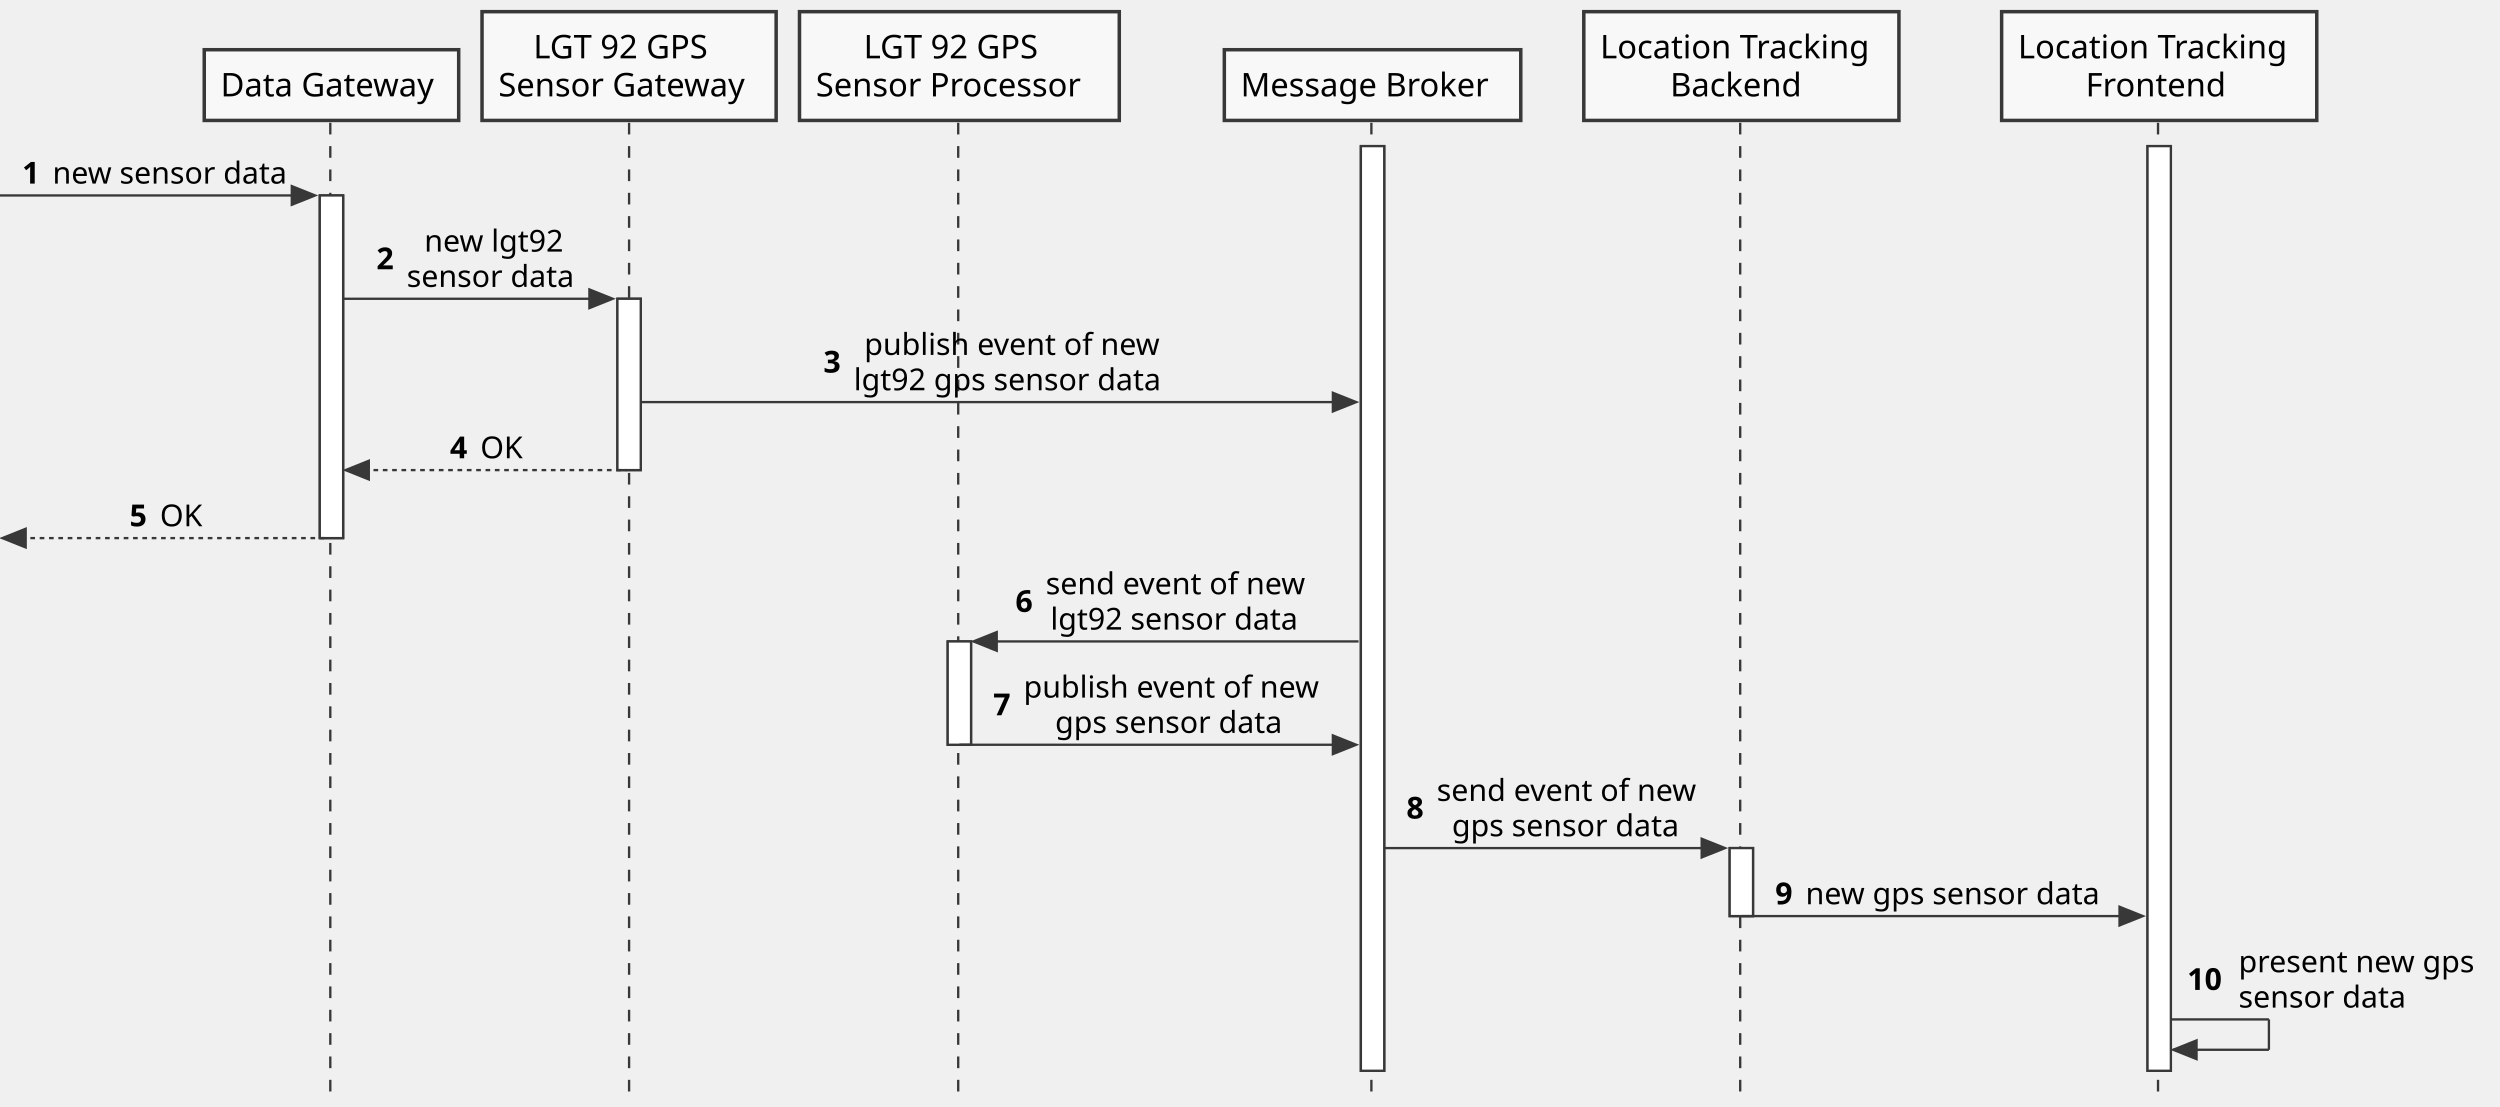
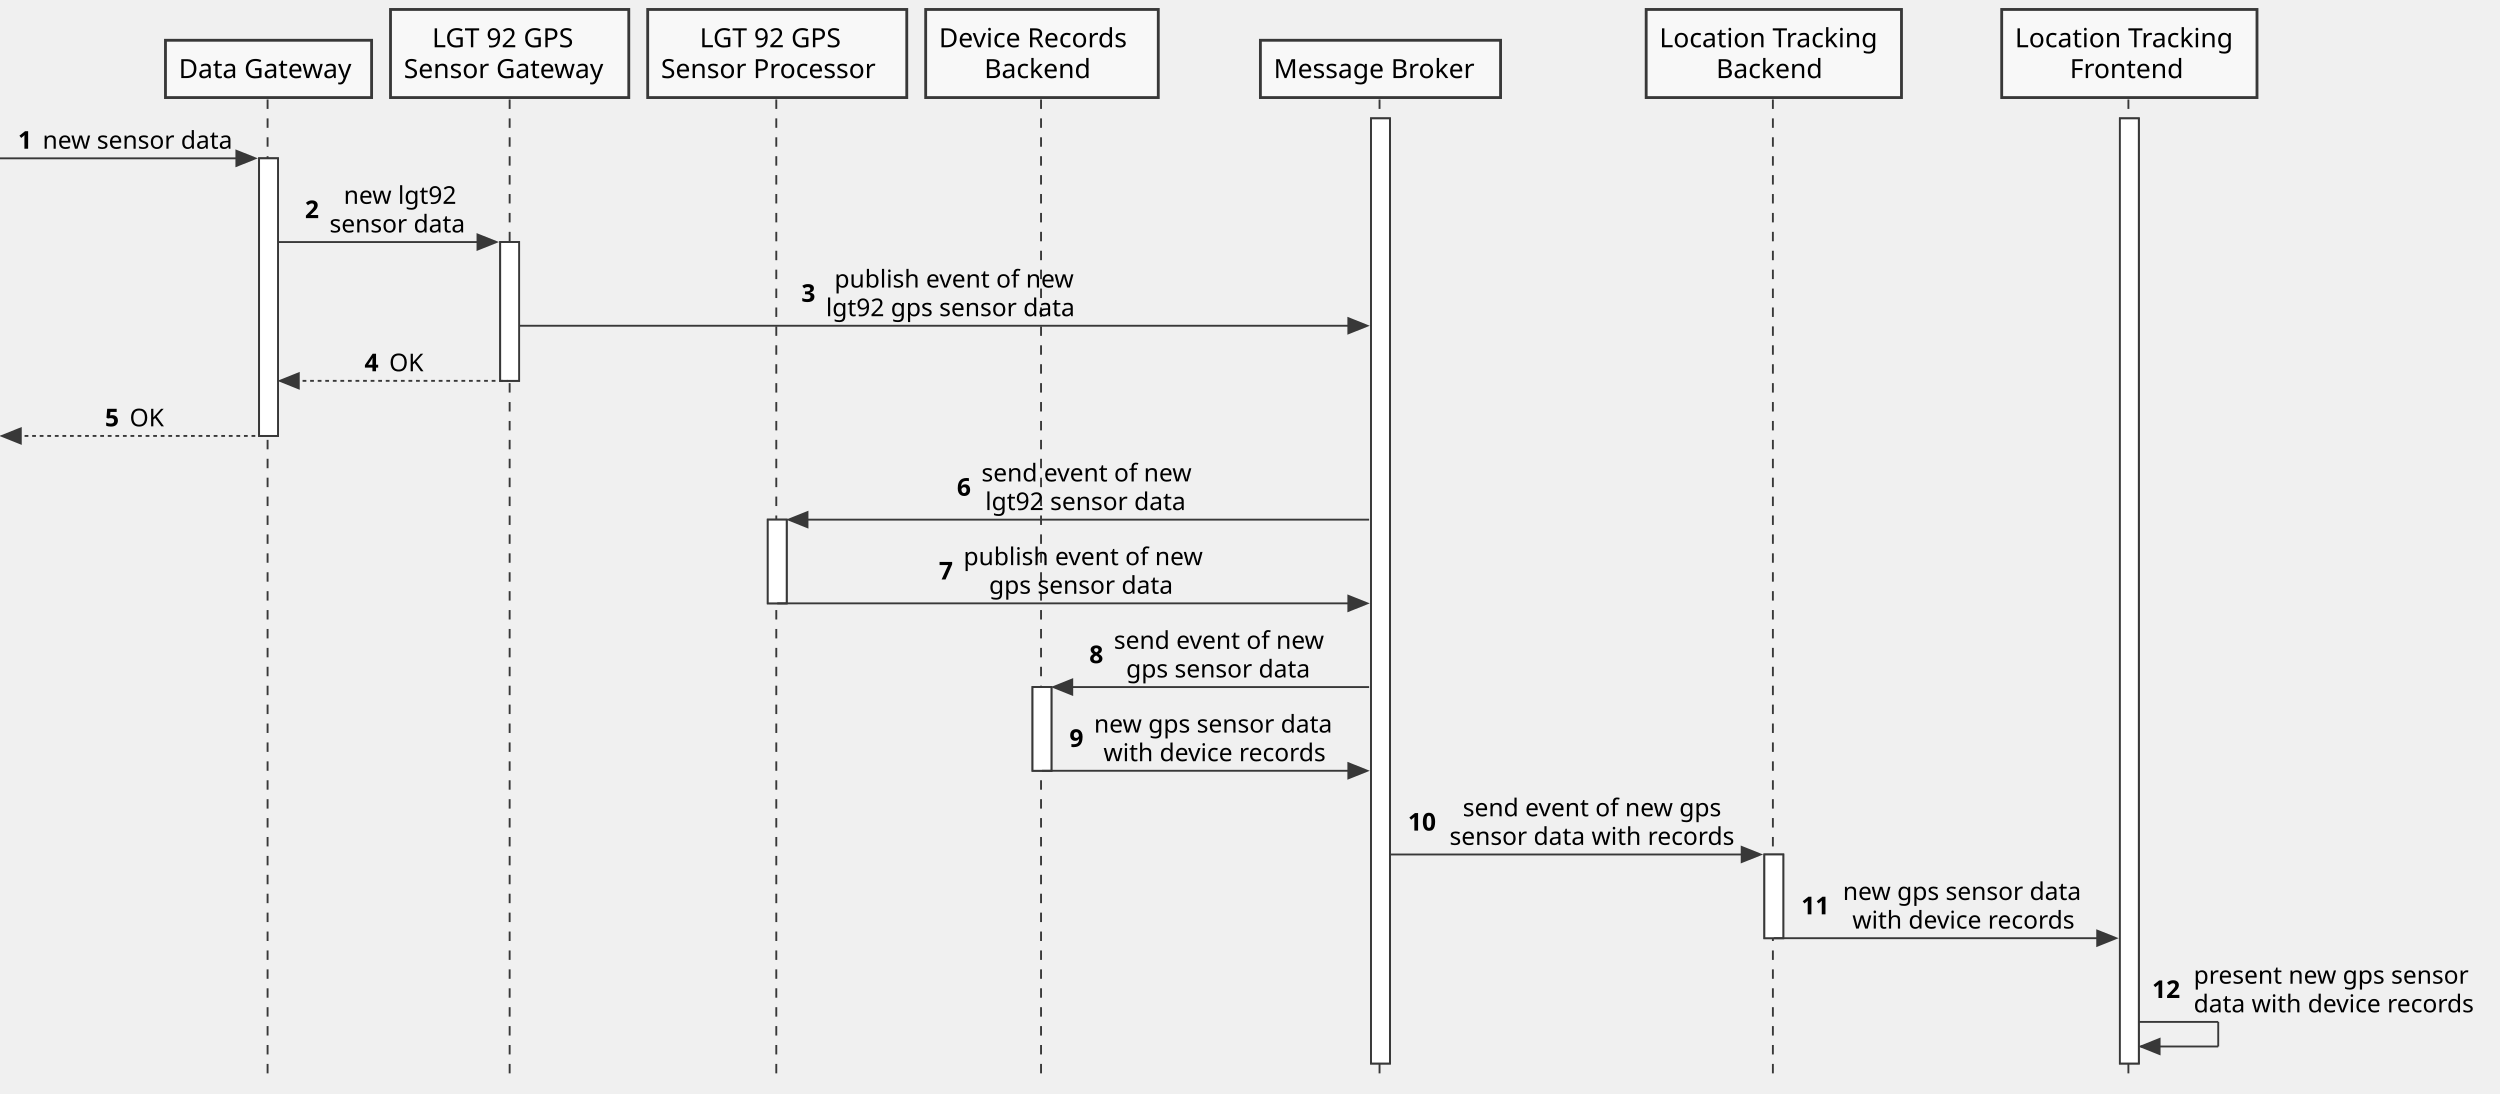
- <svg xmlns="http://www.w3.org/2000/svg" contentScriptType="application/ecmascript" contentStyleType="text/css" height="474px" preserveAspectRatio="none" style="width:1071px;height:474px;background:#FFFFFF;" version="1.1" viewBox="0 0 1071 474" width="1071px" zoomAndPan="magnify">
+ <svg xmlns="http://www.w3.org/2000/svg" contentScriptType="application/ecmascript" contentStyleType="text/css" height="578px" preserveAspectRatio="none" style="width:1322px;height:578px;background:#FFFFFF;" version="1.1" viewBox="0 0 1322 578" width="1322px" zoomAndPan="magnify">
  <defs />
  <g>
    <rect fill="#FFFFFF" height="146.797" style="stroke:#383838;stroke-width:1.0;" width="10" x="137" y="83.727" />
    <rect fill="#FFFFFF" height="73.398" style="stroke:#383838;stroke-width:1.0;" width="10" x="264.5" y="127.992" />
    <rect fill="#FFFFFF" height="44.266" style="stroke:#383838;stroke-width:1.0;" width="10" x="406" y="274.789" />
-     <rect fill="#FFFFFF" height="396.125" style="stroke:#383838;stroke-width:1.0;" width="10" x="583" y="62.594" />
-     <rect fill="#FFFFFF" height="29.133" style="stroke:#383838;stroke-width:1.0;" width="10" x="741" y="363.32" />
-     <rect fill="#FFFFFF" height="396.125" style="stroke:#383838;stroke-width:1.0;" width="10" x="920" y="62.594" />
-     <line style="stroke:#383838;stroke-width:1.0;stroke-dasharray:5.0,5.0;" x1="141.5" x2="141.5" y1="52.594" y2="467.719" />
-     <line style="stroke:#383838;stroke-width:1.0;stroke-dasharray:5.0,5.0;" x1="269.5" x2="269.5" y1="52.594" y2="467.719" />
-     <line style="stroke:#383838;stroke-width:1.0;stroke-dasharray:5.0,5.0;" x1="410.5" x2="410.5" y1="52.594" y2="467.719" />
-     <line style="stroke:#383838;stroke-width:1.0;stroke-dasharray:5.0,5.0;" x1="587.5" x2="587.5" y1="52.594" y2="467.719" />
-     <line style="stroke:#383838;stroke-width:1.0;stroke-dasharray:5.0,5.0;" x1="745.5" x2="745.5" y1="52.594" y2="467.719" />
-     <line style="stroke:#383838;stroke-width:1.0;stroke-dasharray:5.0,5.0;" x1="924.5" x2="924.5" y1="52.594" y2="467.719" />
+     <rect fill="#FFFFFF" height="44.266" style="stroke:#383838;stroke-width:1.0;" width="10" x="546" y="363.32" />
+     <rect fill="#FFFFFF" height="499.789" style="stroke:#383838;stroke-width:1.0;" width="10" x="725" y="62.594" />
+     <rect fill="#FFFFFF" height="44.266" style="stroke:#383838;stroke-width:1.0;" width="10" x="933" y="451.852" />
+     <rect fill="#FFFFFF" height="499.789" style="stroke:#383838;stroke-width:1.0;" width="10" x="1121" y="62.594" />
+     <line style="stroke:#383838;stroke-width:1.0;stroke-dasharray:5.0,5.0;" x1="141.5" x2="141.5" y1="52.594" y2="571.383" />
+     <line style="stroke:#383838;stroke-width:1.0;stroke-dasharray:5.0,5.0;" x1="269.5" x2="269.5" y1="52.594" y2="571.383" />
+     <line style="stroke:#383838;stroke-width:1.0;stroke-dasharray:5.0,5.0;" x1="410.5" x2="410.5" y1="52.594" y2="571.383" />
+     <line style="stroke:#383838;stroke-width:1.0;stroke-dasharray:5.0,5.0;" x1="550.5" x2="550.5" y1="52.594" y2="571.383" />
+     <line style="stroke:#383838;stroke-width:1.0;stroke-dasharray:5.0,5.0;" x1="729.5" x2="729.5" y1="52.594" y2="571.383" />
+     <line style="stroke:#383838;stroke-width:1.0;stroke-dasharray:5.0,5.0;" x1="937.5" x2="937.5" y1="52.594" y2="571.383" />
+     <line style="stroke:#383838;stroke-width:1.0;stroke-dasharray:5.0,5.0;" x1="1125.5" x2="1125.5" y1="52.594" y2="571.383" />
    <rect fill="#F8F8F8" height="30.297" style="stroke:#383838;stroke-width:1.5;" width="109" x="87.5" y="21.297" />
    <text fill="#000000" font-family="sans-serif" font-size="14" lengthAdjust="spacing" textLength="95" x="94.5" y="41.292">Data Gateway</text>
    <rect fill="#F8F8F8" height="46.594" style="stroke:#383838;stroke-width:1.5;" width="126" x="206.5" y="5" />
    <text fill="#000000" font-family="sans-serif" font-size="14" lengthAdjust="spacing" textLength="82" x="228.5" y="24.995">LGT 92 GPS</text>
    <text fill="#000000" font-family="sans-serif" font-size="14" lengthAdjust="spacing" textLength="112" x="213.5" y="41.292">Sensor Gateway</text>
    <rect fill="#F8F8F8" height="46.594" style="stroke:#383838;stroke-width:1.5;" width="137" x="342.5" y="5" />
    <text fill="#000000" font-family="sans-serif" font-size="14" lengthAdjust="spacing" textLength="82" x="370" y="24.995">LGT 92 GPS</text>
    <text fill="#000000" font-family="sans-serif" font-size="14" lengthAdjust="spacing" textLength="123" x="349.5" y="41.292">Sensor Processor</text>
-     <rect fill="#F8F8F8" height="30.297" style="stroke:#383838;stroke-width:1.5;" width="127" x="524.5" y="21.297" />
-     <text fill="#000000" font-family="sans-serif" font-size="14" lengthAdjust="spacing" textLength="113" x="531.5" y="41.292">Message Broker</text>
-     <rect fill="#F8F8F8" height="46.594" style="stroke:#383838;stroke-width:1.5;" width="135" x="678.5" y="5" />
-     <text fill="#000000" font-family="sans-serif" font-size="14" lengthAdjust="spacing" textLength="121" x="685.5" y="24.995">Location Tracking</text>
-     <text fill="#000000" font-family="sans-serif" font-size="14" lengthAdjust="spacing" textLength="61" x="715.5" y="41.292">Backend</text>
-     <rect fill="#F8F8F8" height="46.594" style="stroke:#383838;stroke-width:1.5;" width="135" x="857.5" y="5" />
-     <text fill="#000000" font-family="sans-serif" font-size="14" lengthAdjust="spacing" textLength="121" x="864.5" y="24.995">Location Tracking</text>
-     <text fill="#000000" font-family="sans-serif" font-size="14" lengthAdjust="spacing" textLength="63" x="893.5" y="41.292">Frontend</text>
+     <rect fill="#F8F8F8" height="46.594" style="stroke:#383838;stroke-width:1.5;" width="123" x="489.5" y="5" />
+     <text fill="#000000" font-family="sans-serif" font-size="14" lengthAdjust="spacing" textLength="109" x="496.5" y="24.995">Device Records</text>
+     <text fill="#000000" font-family="sans-serif" font-size="14" lengthAdjust="spacing" textLength="61" x="520.5" y="41.292">Backend</text>
+     <rect fill="#F8F8F8" height="30.297" style="stroke:#383838;stroke-width:1.5;" width="127" x="666.5" y="21.297" />
+     <text fill="#000000" font-family="sans-serif" font-size="14" lengthAdjust="spacing" textLength="113" x="673.5" y="41.292">Message Broker</text>
+     <rect fill="#F8F8F8" height="46.594" style="stroke:#383838;stroke-width:1.5;" width="135" x="870.5" y="5" />
+     <text fill="#000000" font-family="sans-serif" font-size="14" lengthAdjust="spacing" textLength="121" x="877.5" y="24.995">Location Tracking</text>
+     <text fill="#000000" font-family="sans-serif" font-size="14" lengthAdjust="spacing" textLength="61" x="907.5" y="41.292">Backend</text>
+     <rect fill="#F8F8F8" height="46.594" style="stroke:#383838;stroke-width:1.5;" width="135" x="1058.5" y="5" />
+     <text fill="#000000" font-family="sans-serif" font-size="14" lengthAdjust="spacing" textLength="121" x="1065.5" y="24.995">Location Tracking</text>
+     <text fill="#000000" font-family="sans-serif" font-size="14" lengthAdjust="spacing" textLength="63" x="1094.5" y="41.292">Frontend</text>
    <rect fill="#FFFFFF" height="146.797" style="stroke:#383838;stroke-width:1.0;" width="10" x="137" y="83.727" />
    <rect fill="#FFFFFF" height="73.398" style="stroke:#383838;stroke-width:1.0;" width="10" x="264.5" y="127.992" />
    <rect fill="#FFFFFF" height="44.266" style="stroke:#383838;stroke-width:1.0;" width="10" x="406" y="274.789" />
-     <rect fill="#FFFFFF" height="396.125" style="stroke:#383838;stroke-width:1.0;" width="10" x="583" y="62.594" />
-     <rect fill="#FFFFFF" height="29.133" style="stroke:#383838;stroke-width:1.0;" width="10" x="741" y="363.32" />
-     <rect fill="#FFFFFF" height="396.125" style="stroke:#383838;stroke-width:1.0;" width="10" x="920" y="62.594" />
+     <rect fill="#FFFFFF" height="44.266" style="stroke:#383838;stroke-width:1.0;" width="10" x="546" y="363.32" />
+     <rect fill="#FFFFFF" height="499.789" style="stroke:#383838;stroke-width:1.0;" width="10" x="725" y="62.594" />
+     <rect fill="#FFFFFF" height="44.266" style="stroke:#383838;stroke-width:1.0;" width="10" x="933" y="451.852" />
+     <rect fill="#FFFFFF" height="499.789" style="stroke:#383838;stroke-width:1.0;" width="10" x="1121" y="62.594" />
    <polygon fill="#383838" points="125,79.727,135,83.727,125,87.727" style="stroke:#383838;stroke-width:1.0;" />
    <line style="stroke:#383838;stroke-width:1.0;" x1="0" x2="131" y1="83.727" y2="83.727" />
    <text fill="#000000" font-family="sans-serif" font-size="13" font-weight="bold" lengthAdjust="spacing" textLength="9" x="9.5" y="78.661">1</text>
    <text fill="#000000" font-family="sans-serif" font-size="13" lengthAdjust="spacing" textLength="105" x="22.5" y="78.661">new sensor data</text>
    <polygon fill="#383838" points="252.5,123.992,262.5,127.992,252.5,131.992" style="stroke:#383838;stroke-width:1.0;" />
    <line style="stroke:#383838;stroke-width:1.0;" x1="147" x2="258.5" y1="127.992" y2="127.992" />
    <text fill="#000000" font-family="sans-serif" font-size="13" font-weight="bold" lengthAdjust="spacing" textLength="9" x="161.25" y="115.36">2</text>
    <text fill="#000000" font-family="sans-serif" font-size="13" lengthAdjust="spacing" textLength="61" x="181.75" y="107.793">new lgt92</text>
    <text fill="#000000" font-family="sans-serif" font-size="13" lengthAdjust="spacing" textLength="76" x="174.25" y="122.926">sensor data</text>
-     <polygon fill="#383838" points="571,168.258,581,172.258,571,176.258" style="stroke:#383838;stroke-width:1.0;" />
-     <line style="stroke:#383838;stroke-width:1.0;" x1="274.5" x2="577" y1="172.258" y2="172.258" />
-     <text fill="#000000" font-family="sans-serif" font-size="13" font-weight="bold" lengthAdjust="spacing" textLength="9" x="352.75" y="159.625">3</text>
-     <text fill="#000000" font-family="sans-serif" font-size="13" lengthAdjust="spacing" textLength="130" x="370.25" y="152.059">publish event of new</text>
-     <text fill="#000000" font-family="sans-serif" font-size="13" lengthAdjust="spacing" textLength="139" x="365.75" y="167.192">lgt92 gps sensor data</text>
+     <polygon fill="#383838" points="713,168.258,723,172.258,713,176.258" style="stroke:#383838;stroke-width:1.0;" />
+     <line style="stroke:#383838;stroke-width:1.0;" x1="274.5" x2="719" y1="172.258" y2="172.258" />
+     <text fill="#000000" font-family="sans-serif" font-size="13" font-weight="bold" lengthAdjust="spacing" textLength="9" x="423.75" y="159.625">3</text>
+     <text fill="#000000" font-family="sans-serif" font-size="13" lengthAdjust="spacing" textLength="130" x="441.25" y="152.059">publish event of new</text>
+     <text fill="#000000" font-family="sans-serif" font-size="13" lengthAdjust="spacing" textLength="139" x="436.75" y="167.192">lgt92 gps sensor data</text>
    <polygon fill="#383838" points="158,197.391,148,201.391,158,205.391" style="stroke:#383838;stroke-width:1.0;" />
    <line style="stroke:#383838;stroke-width:1.0;stroke-dasharray:2.0,2.0;" x1="152" x2="268.5" y1="201.391" y2="201.391" />
    <text fill="#000000" font-family="sans-serif" font-size="13" font-weight="bold" lengthAdjust="spacing" textLength="9" x="192.75" y="196.325">4</text>
    <text fill="#000000" font-family="sans-serif" font-size="13" lengthAdjust="spacing" textLength="18" x="205.75" y="196.325">OK</text>
    <polygon fill="#383838" points="11,226.523,1,230.523,11,234.523" style="stroke:#383838;stroke-width:1.0;" />
    <line style="stroke:#383838;stroke-width:1.0;stroke-dasharray:2.0,2.0;" x1="5" x2="141" y1="230.523" y2="230.523" />
    <text fill="#000000" font-family="sans-serif" font-size="13" font-weight="bold" lengthAdjust="spacing" textLength="9" x="55.5" y="225.458">5</text>
    <text fill="#000000" font-family="sans-serif" font-size="13" lengthAdjust="spacing" textLength="18" x="68.5" y="225.458">OK</text>
    <polygon fill="#383838" points="427,270.789,417,274.789,427,278.789" style="stroke:#383838;stroke-width:1.0;" />
-     <line style="stroke:#383838;stroke-width:1.0;" x1="421" x2="582" y1="274.789" y2="274.789" />
-     <text fill="#000000" font-family="sans-serif" font-size="13" font-weight="bold" lengthAdjust="spacing" textLength="9" x="435" y="262.157">6</text>
-     <text fill="#000000" font-family="sans-serif" font-size="13" lengthAdjust="spacing" textLength="116" x="448" y="254.59">send event of new</text>
-     <text fill="#000000" font-family="sans-serif" font-size="13" lengthAdjust="spacing" textLength="112" x="450" y="269.723">lgt92 sensor data</text>
-     <polygon fill="#383838" points="571,315.055,581,319.055,571,323.055" style="stroke:#383838;stroke-width:1.0;" />
-     <line style="stroke:#383838;stroke-width:1.0;" x1="411" x2="577" y1="319.055" y2="319.055" />
-     <text fill="#000000" font-family="sans-serif" font-size="13" font-weight="bold" lengthAdjust="spacing" textLength="9" x="425.5" y="306.422">7</text>
-     <text fill="#000000" font-family="sans-serif" font-size="13" lengthAdjust="spacing" textLength="130" x="438.5" y="298.856">publish event of new</text>
-     <text fill="#000000" font-family="sans-serif" font-size="13" lengthAdjust="spacing" textLength="103" x="452" y="313.989">gps sensor data</text>
-     <polygon fill="#383838" points="729,359.32,739,363.32,729,367.32" style="stroke:#383838;stroke-width:1.0;" />
-     <line style="stroke:#383838;stroke-width:1.0;" x1="593" x2="735" y1="363.32" y2="363.32" />
-     <text fill="#000000" font-family="sans-serif" font-size="13" font-weight="bold" lengthAdjust="spacing" textLength="9" x="602.5" y="350.688">8</text>
-     <text fill="#000000" font-family="sans-serif" font-size="13" lengthAdjust="spacing" textLength="116" x="615.5" y="343.122">send event of new</text>
-     <text fill="#000000" font-family="sans-serif" font-size="13" lengthAdjust="spacing" textLength="103" x="622" y="358.254">gps sensor data</text>
-     <polygon fill="#383838" points="908,388.453,918,392.453,908,396.453" style="stroke:#383838;stroke-width:1.0;" />
-     <line style="stroke:#383838;stroke-width:1.0;" x1="746" x2="914" y1="392.453" y2="392.453" />
-     <text fill="#000000" font-family="sans-serif" font-size="13" font-weight="bold" lengthAdjust="spacing" textLength="9" x="760.5" y="387.387">9</text>
-     <text fill="#000000" font-family="sans-serif" font-size="13" lengthAdjust="spacing" textLength="132" x="773.5" y="387.387">new gps sensor data</text>
-     <line style="stroke:#383838;stroke-width:1.0;" x1="930" x2="972" y1="436.719" y2="436.719" />
-     <line style="stroke:#383838;stroke-width:1.0;" x1="972" x2="972" y1="436.719" y2="449.719" />
-     <line style="stroke:#383838;stroke-width:1.0;" x1="931" x2="972" y1="449.719" y2="449.719" />
-     <polygon fill="#383838" points="941,445.719,931,449.719,941,453.719" style="stroke:#383838;stroke-width:1.0;" />
-     <text fill="#000000" font-family="sans-serif" font-size="13" font-weight="bold" lengthAdjust="spacing" textLength="18" x="937" y="424.086">10</text>
-     <text fill="#000000" font-family="sans-serif" font-size="13" lengthAdjust="spacing" textLength="105" x="959" y="416.52">present new gps</text>
-     <text fill="#000000" font-family="sans-serif" font-size="13" lengthAdjust="spacing" textLength="76" x="959" y="431.653">sensor data</text>
+     <line style="stroke:#383838;stroke-width:1.0;" x1="421" x2="724" y1="274.789" y2="274.789" />
+     <text fill="#000000" font-family="sans-serif" font-size="13" font-weight="bold" lengthAdjust="spacing" textLength="9" x="506" y="262.157">6</text>
+     <text fill="#000000" font-family="sans-serif" font-size="13" lengthAdjust="spacing" textLength="116" x="519" y="254.59">send event of new</text>
+     <text fill="#000000" font-family="sans-serif" font-size="13" lengthAdjust="spacing" textLength="112" x="521" y="269.723">lgt92 sensor data</text>
+     <polygon fill="#383838" points="713,315.055,723,319.055,713,323.055" style="stroke:#383838;stroke-width:1.0;" />
+     <line style="stroke:#383838;stroke-width:1.0;" x1="411" x2="719" y1="319.055" y2="319.055" />
+     <text fill="#000000" font-family="sans-serif" font-size="13" font-weight="bold" lengthAdjust="spacing" textLength="9" x="496.5" y="306.422">7</text>
+     <text fill="#000000" font-family="sans-serif" font-size="13" lengthAdjust="spacing" textLength="130" x="509.5" y="298.856">publish event of new</text>
+     <text fill="#000000" font-family="sans-serif" font-size="13" lengthAdjust="spacing" textLength="103" x="523" y="313.989">gps sensor data</text>
+     <polygon fill="#383838" points="567,359.32,557,363.32,567,367.32" style="stroke:#383838;stroke-width:1.0;" />
+     <line style="stroke:#383838;stroke-width:1.0;" x1="561" x2="724" y1="363.32" y2="363.32" />
+     <text fill="#000000" font-family="sans-serif" font-size="13" font-weight="bold" lengthAdjust="spacing" textLength="9" x="576" y="350.688">8</text>
+     <text fill="#000000" font-family="sans-serif" font-size="13" lengthAdjust="spacing" textLength="116" x="589" y="343.122">send event of new</text>
+     <text fill="#000000" font-family="sans-serif" font-size="13" lengthAdjust="spacing" textLength="103" x="595.5" y="358.254">gps sensor data</text>
+     <polygon fill="#383838" points="713,403.586,723,407.586,713,411.586" style="stroke:#383838;stroke-width:1.0;" />
+     <line style="stroke:#383838;stroke-width:1.0;" x1="551" x2="719" y1="407.586" y2="407.586" />
+     <text fill="#000000" font-family="sans-serif" font-size="13" font-weight="bold" lengthAdjust="spacing" textLength="9" x="565.5" y="394.954">9</text>
+     <text fill="#000000" font-family="sans-serif" font-size="13" lengthAdjust="spacing" textLength="132" x="578.5" y="387.387">new gps sensor data</text>
+     <text fill="#000000" font-family="sans-serif" font-size="13" lengthAdjust="spacing" textLength="122" x="583.5" y="402.52">with device records</text>
+     <polygon fill="#383838" points="921,447.852,931,451.852,921,455.852" style="stroke:#383838;stroke-width:1.0;" />
+     <line style="stroke:#383838;stroke-width:1.0;" x1="735" x2="927" y1="451.852" y2="451.852" />
+     <text fill="#000000" font-family="sans-serif" font-size="13" font-weight="bold" lengthAdjust="spacing" textLength="18" x="744.5" y="439.219">10</text>
+     <text fill="#000000" font-family="sans-serif" font-size="13" lengthAdjust="spacing" textLength="143" x="773.5" y="431.653">send event of new gps</text>
+     <text fill="#000000" font-family="sans-serif" font-size="13" lengthAdjust="spacing" textLength="157" x="766.5" y="446.786">sensor data with records</text>
+     <polygon fill="#383838" points="1109,492.117,1119,496.117,1109,500.117" style="stroke:#383838;stroke-width:1.0;" />
+     <line style="stroke:#383838;stroke-width:1.0;" x1="938" x2="1115" y1="496.117" y2="496.117" />
+     <text fill="#000000" font-family="sans-serif" font-size="13" font-weight="bold" lengthAdjust="spacing" textLength="18" x="952.5" y="483.485">11</text>
+     <text fill="#000000" font-family="sans-serif" font-size="13" lengthAdjust="spacing" textLength="132" x="974.5" y="475.918">new gps sensor data</text>
+     <text fill="#000000" font-family="sans-serif" font-size="13" lengthAdjust="spacing" textLength="122" x="979.5" y="491.051">with device records</text>
+     <line style="stroke:#383838;stroke-width:1.0;" x1="1131" x2="1173" y1="540.383" y2="540.383" />
+     <line style="stroke:#383838;stroke-width:1.0;" x1="1173" x2="1173" y1="540.383" y2="553.383" />
+     <line style="stroke:#383838;stroke-width:1.0;" x1="1132" x2="1173" y1="553.383" y2="553.383" />
+     <polygon fill="#383838" points="1142,549.383,1132,553.383,1142,557.383" style="stroke:#383838;stroke-width:1.0;" />
+     <text fill="#000000" font-family="sans-serif" font-size="13" font-weight="bold" lengthAdjust="spacing" textLength="18" x="1138" y="527.75">12</text>
+     <text fill="#000000" font-family="sans-serif" font-size="13" lengthAdjust="spacing" textLength="152" x="1160" y="520.184">present new gps sensor</text>
+     <text fill="#000000" font-family="sans-serif" font-size="13" lengthAdjust="spacing" textLength="155" x="1160" y="535.317">data with device records</text>
  </g>
</svg>
